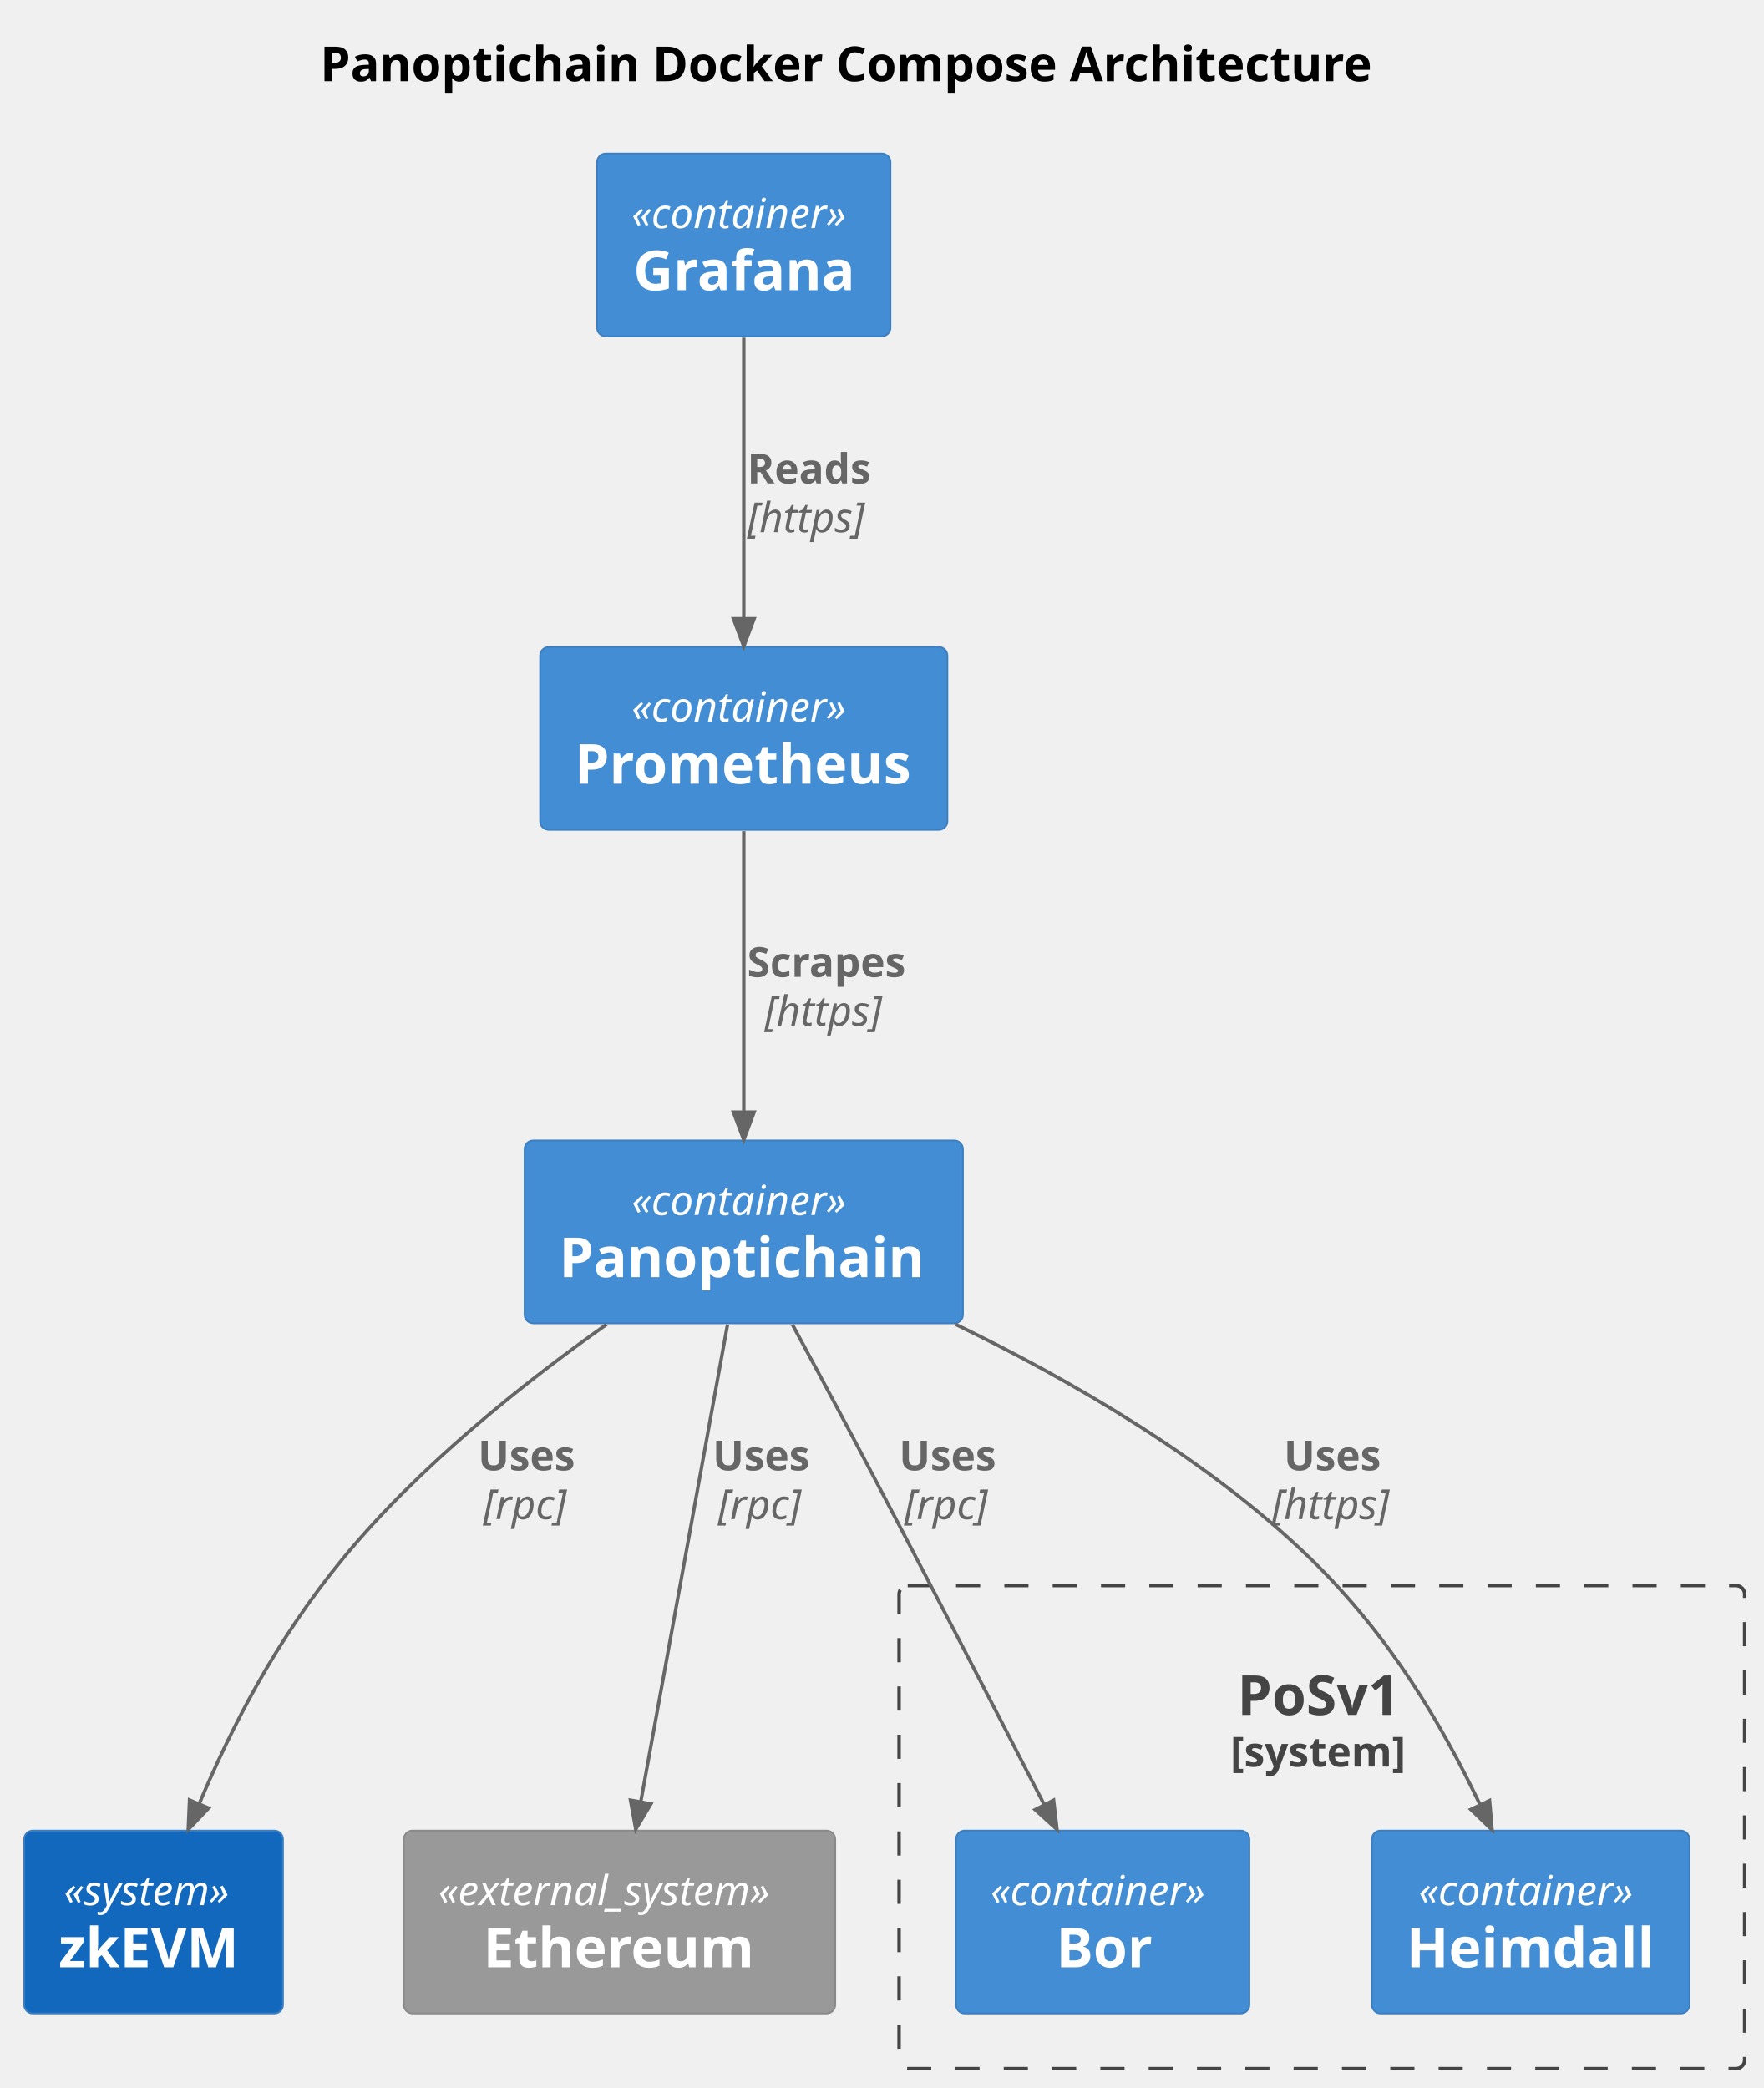
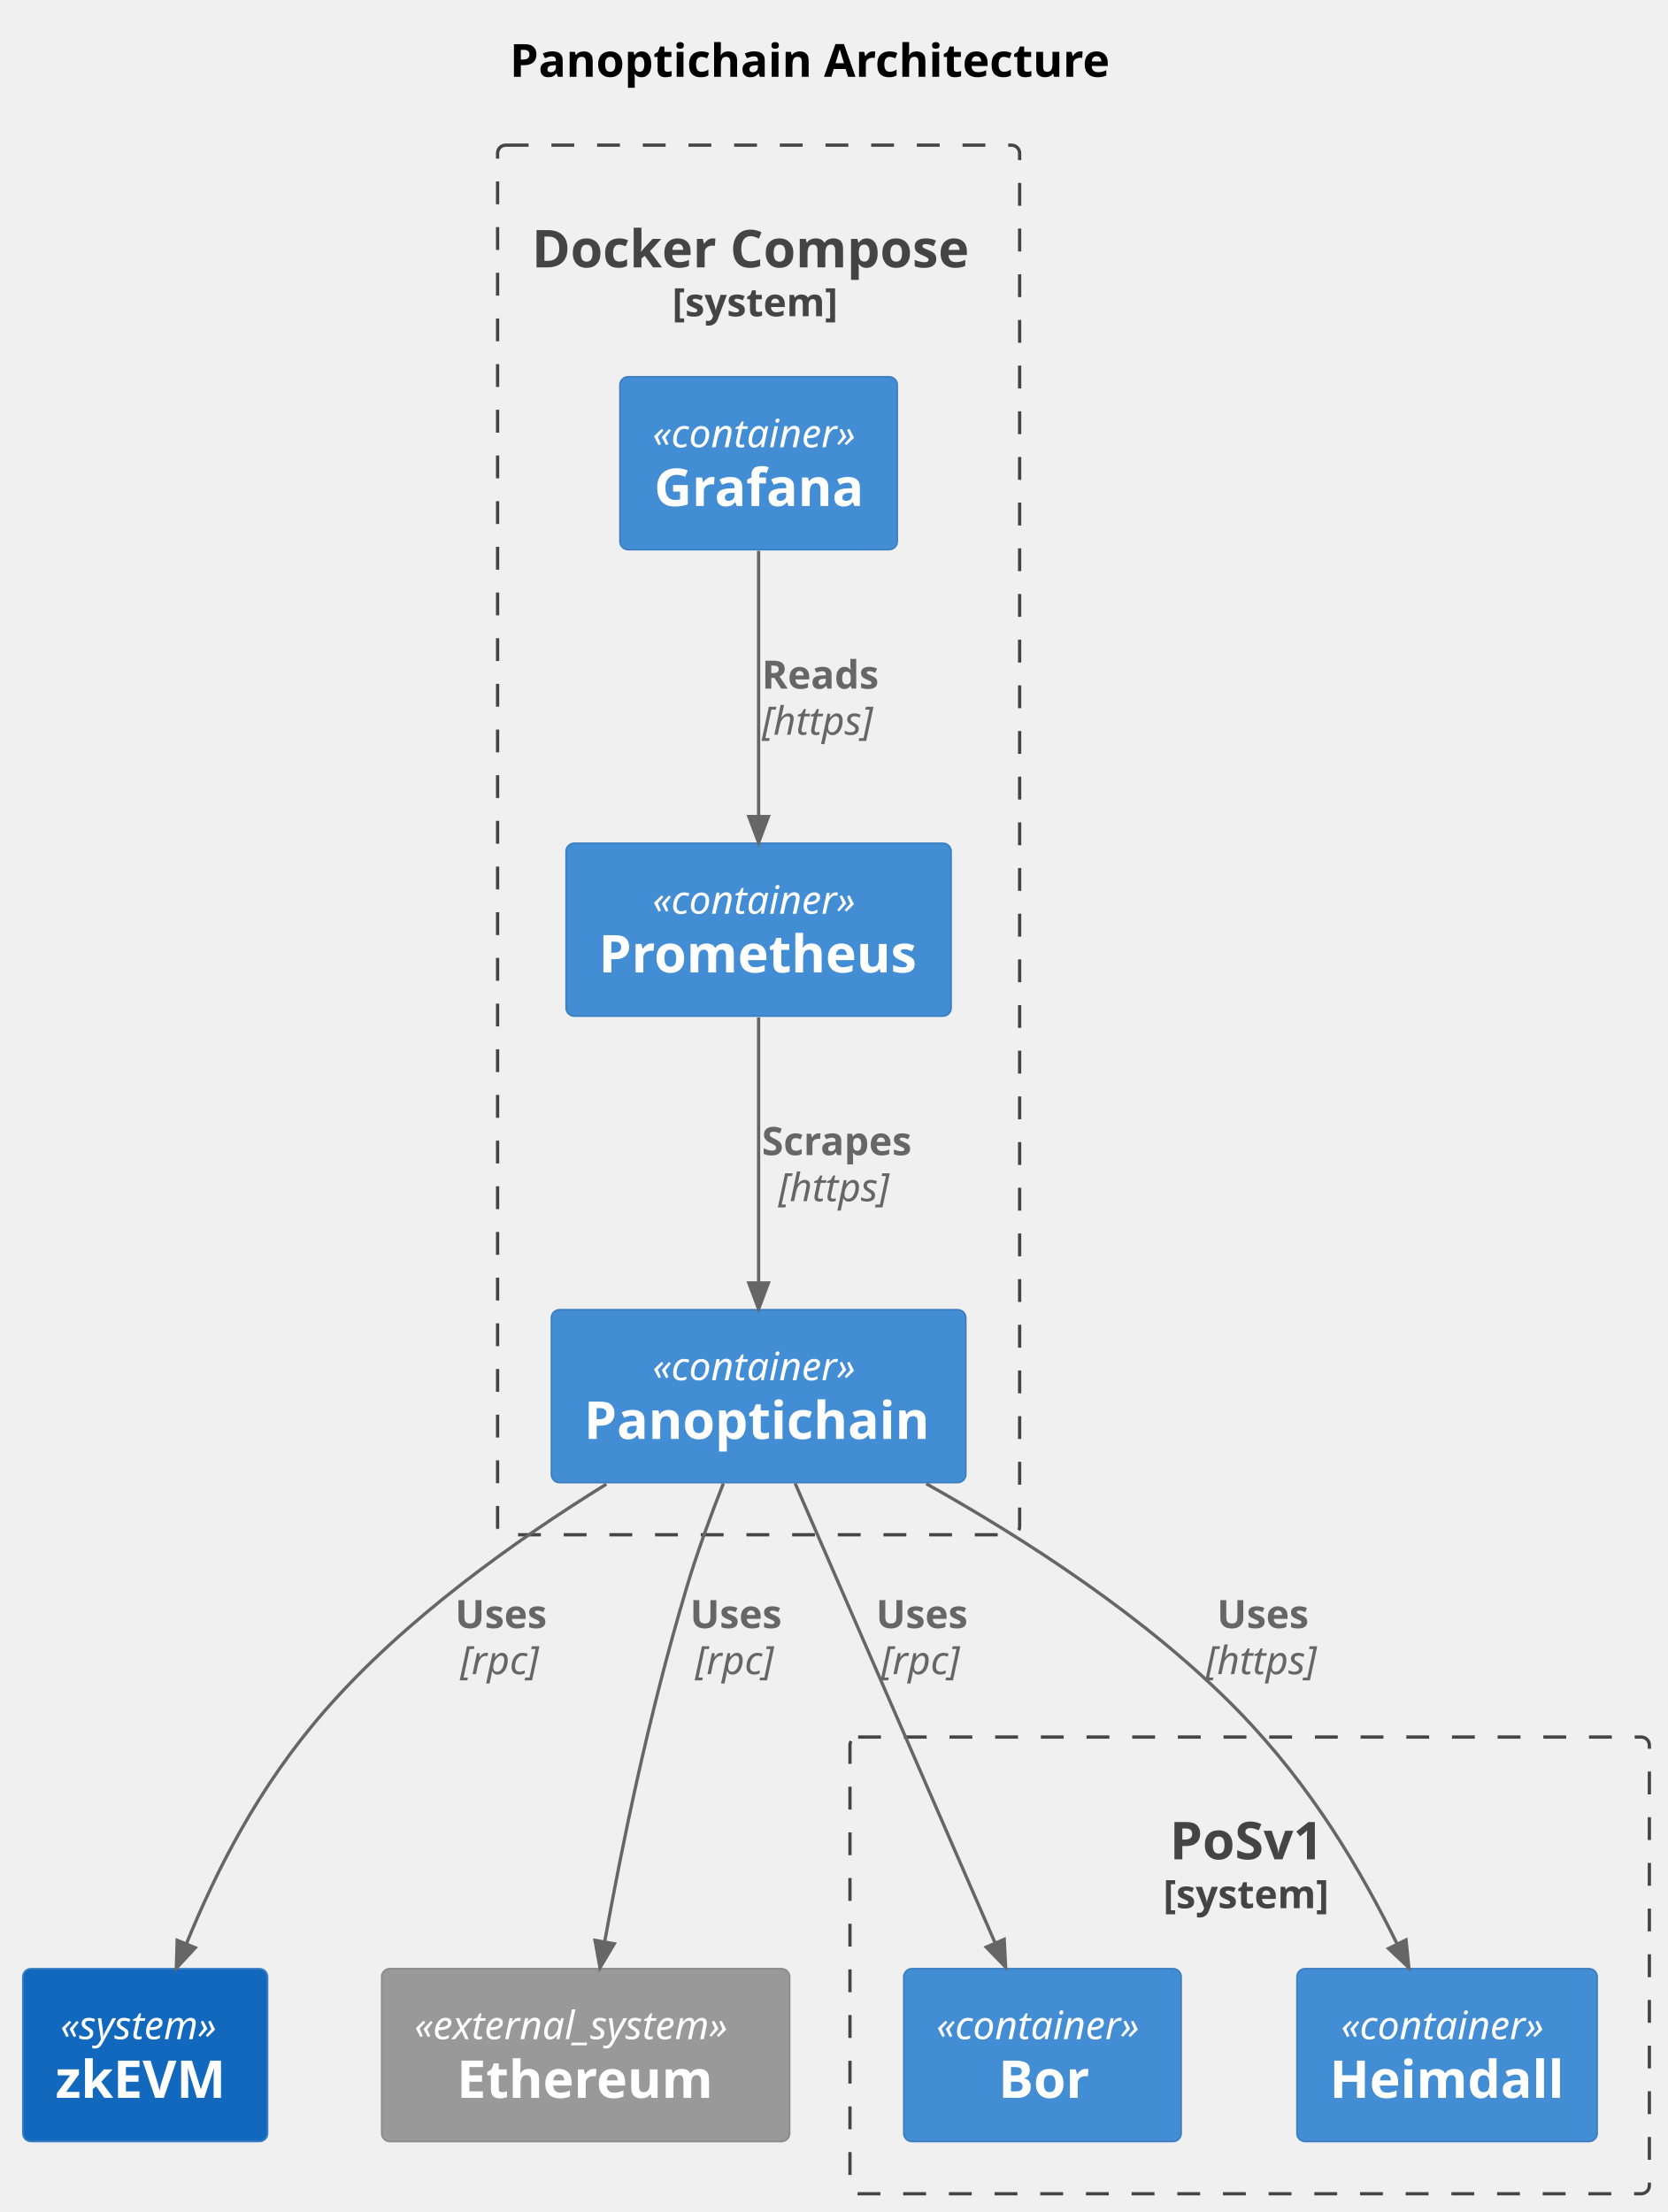
- <svg xmlns="http://www.w3.org/2000/svg" contentStyleType="text/css" height="605px" preserveAspectRatio="none" style="width:511px;height:605px;background:#FFFFFF;" version="1.1" viewBox="0 0 511 605" width="511px" zoomAndPan="magnify">
+ <svg xmlns="http://www.w3.org/2000/svg" contentStyleType="text/css" height="678px" preserveAspectRatio="none" style="width:511px;height:678px;background:#FFFFFF;" version="1.1" viewBox="0 0 511 678" width="511px" zoomAndPan="magnify">
  <defs />
  <g>
-     <text fill="#000000" font-family="sans-serif" font-size="14" font-weight="bold" lengthAdjust="spacing" textLength="312" x="92.75" y="23.535">Panoptichain Docker Compose Architecture</text>
+     <text fill="#000000" font-family="sans-serif" font-size="14" font-weight="bold" lengthAdjust="spacing" textLength="185" x="156.25" y="23.535">Panoptichain Architecture</text>
    <g id="cluster_posv1">
-       <rect fill="none" height="139.98" rx="2.5" ry="2.5" style="stroke:#444444;stroke-width:1.0;stroke-dasharray:7.0,7.0;" width="245" x="260.5" y="459.418" />
-       <text fill="#444444" font-family="sans-serif" font-size="16" font-weight="bold" lengthAdjust="spacing" textLength="49" x="358.5" y="496.887">PoSv1</text>
-       <text fill="#444444" font-family="sans-serif" font-size="12" font-weight="bold" lengthAdjust="spacing" textLength="53" x="356.5" y="511.864">[system]</text>
+       <rect fill="none" height="139.98" rx="2.5" ry="2.5" style="stroke:#444444;stroke-width:1.0;stroke-dasharray:7.0,7.0;" width="245" x="260.5" y="532.418" />
+       <text fill="#444444" font-family="sans-serif" font-size="16" font-weight="bold" lengthAdjust="spacing" textLength="49" x="358.5" y="569.887">PoSv1</text>
+       <text fill="#444444" font-family="sans-serif" font-size="12" font-weight="bold" lengthAdjust="spacing" textLength="53" x="356.5" y="584.864">[system]</text>
+     </g>
+     <g id="cluster_docker">
+       <rect fill="none" height="425.93" rx="2.5" ry="2.5" style="stroke:#444444;stroke-width:1.0;stroke-dasharray:7.0,7.0;" width="160" x="152.5" y="44.488" />
+       <text fill="#444444" font-family="sans-serif" font-size="16" font-weight="bold" lengthAdjust="spacing" textLength="139" x="163" y="81.957">Docker Compose</text>
+       <text fill="#444444" font-family="sans-serif" font-size="12" font-weight="bold" lengthAdjust="spacing" textLength="53" x="206" y="96.934">[system]</text>
    </g>
    <g id="elem_bor">
-       <rect fill="#438DD5" height="52.977" rx="2.5" ry="2.5" style="stroke:#3C7FC0;stroke-width:0.5;" width="85" x="277" y="530.418" />
-       <text fill="#FFFFFF" font-family="sans-serif" font-size="12" font-style="italic" lengthAdjust="spacing" textLength="65" x="287" y="552.02">«container»</text>
-       <text fill="#FFFFFF" font-family="sans-serif" font-size="16" font-weight="bold" lengthAdjust="spacing" textLength="27" x="306" y="570.02">Bor</text>
+       <rect fill="#438DD5" height="52.977" rx="2.5" ry="2.5" style="stroke:#3C7FC0;stroke-width:0.5;" width="85" x="277" y="603.418" />
+       <text fill="#FFFFFF" font-family="sans-serif" font-size="12" font-style="italic" lengthAdjust="spacing" textLength="65" x="287" y="625.02">«container»</text>
+       <text fill="#FFFFFF" font-family="sans-serif" font-size="16" font-weight="bold" lengthAdjust="spacing" textLength="27" x="306" y="643.02">Bor</text>
    </g>
    <g id="elem_heimdall">
-       <rect fill="#438DD5" height="52.977" rx="2.5" ry="2.5" style="stroke:#3C7FC0;stroke-width:0.5;" width="92" x="397.5" y="530.418" />
-       <text fill="#FFFFFF" font-family="sans-serif" font-size="12" font-style="italic" lengthAdjust="spacing" textLength="65" x="411" y="552.02">«container»</text>
-       <text fill="#FFFFFF" font-family="sans-serif" font-size="16" font-weight="bold" lengthAdjust="spacing" textLength="72" x="407.5" y="570.02">Heimdall</text>
+       <rect fill="#438DD5" height="52.977" rx="2.5" ry="2.5" style="stroke:#3C7FC0;stroke-width:0.5;" width="92" x="397.5" y="603.418" />
+       <text fill="#FFFFFF" font-family="sans-serif" font-size="12" font-style="italic" lengthAdjust="spacing" textLength="65" x="411" y="625.02">«container»</text>
+       <text fill="#FFFFFF" font-family="sans-serif" font-size="16" font-weight="bold" lengthAdjust="spacing" textLength="72" x="407.5" y="643.02">Heimdall</text>
+     </g>
+     <g id="elem_panoptichain">
+       <rect fill="#438DD5" height="52.977" rx="2.5" ry="2.5" style="stroke:#3C7FC0;stroke-width:0.5;" width="127" x="169" y="401.448" />
+       <text fill="#FFFFFF" font-family="sans-serif" font-size="12" font-style="italic" lengthAdjust="spacing" textLength="65" x="200" y="423.05">«container»</text>
+       <text fill="#FFFFFF" font-family="sans-serif" font-size="16" font-weight="bold" lengthAdjust="spacing" textLength="107" x="179" y="441.05">Panoptichain</text>
+     </g>
+     <g id="elem_grafana">
+       <rect fill="#438DD5" height="52.977" rx="2.5" ry="2.5" style="stroke:#3C7FC0;stroke-width:0.5;" width="85" x="190" y="115.488" />
+       <text fill="#FFFFFF" font-family="sans-serif" font-size="12" font-style="italic" lengthAdjust="spacing" textLength="65" x="200" y="137.09">«container»</text>
+       <text fill="#FFFFFF" font-family="sans-serif" font-size="16" font-weight="bold" lengthAdjust="spacing" textLength="64" x="200.5" y="155.09">Grafana</text>
+     </g>
+     <g id="elem_prometheus">
+       <rect fill="#438DD5" height="52.977" rx="2.5" ry="2.5" style="stroke:#3C7FC0;stroke-width:0.5;" width="118" x="173.5" y="258.468" />
+       <text fill="#FFFFFF" font-family="sans-serif" font-size="12" font-style="italic" lengthAdjust="spacing" textLength="65" x="200" y="280.07">«container»</text>
+       <text fill="#FFFFFF" font-family="sans-serif" font-size="16" font-weight="bold" lengthAdjust="spacing" textLength="98" x="183.5" y="298.07">Prometheus</text>
    </g>
    <g id="elem_zkevm">
-       <rect fill="#1168BD" height="52.977" rx="2.5" ry="2.5" style="stroke:#3C7FC0;stroke-width:0.5;" width="75" x="7" y="530.418" />
-       <text fill="#FFFFFF" font-family="sans-serif" font-size="12" font-style="italic" lengthAdjust="spacing" textLength="52" x="18.5" y="552.02">«system»</text>
-       <text fill="#FFFFFF" font-family="sans-serif" font-size="16" font-weight="bold" lengthAdjust="spacing" textLength="55" x="17" y="570.02">zkEVM</text>
+       <rect fill="#1168BD" height="52.977" rx="2.5" ry="2.5" style="stroke:#3C7FC0;stroke-width:0.5;" width="75" x="7" y="603.418" />
+       <text fill="#FFFFFF" font-family="sans-serif" font-size="12" font-style="italic" lengthAdjust="spacing" textLength="52" x="18.5" y="625.02">«system»</text>
+       <text fill="#FFFFFF" font-family="sans-serif" font-size="16" font-weight="bold" lengthAdjust="spacing" textLength="55" x="17" y="643.02">zkEVM</text>
    </g>
    <g id="elem_ethereum">
-       <rect fill="#999999" height="52.977" rx="2.5" ry="2.5" style="stroke:#8A8A8A;stroke-width:0.5;" width="125" x="117" y="530.418" />
-       <text fill="#FFFFFF" font-family="sans-serif" font-size="12" font-style="italic" lengthAdjust="spacing" textLength="105" x="127" y="552.02">«external_system»</text>
-       <text fill="#FFFFFF" font-family="sans-serif" font-size="16" font-weight="bold" lengthAdjust="spacing" textLength="79" x="140" y="570.02">Ethereum</text>
-     </g>
-     <g id="elem_panoptichain">
-       <rect fill="#438DD5" height="52.977" rx="2.5" ry="2.5" style="stroke:#3C7FC0;stroke-width:0.5;" width="127" x="152" y="330.448" />
-       <text fill="#FFFFFF" font-family="sans-serif" font-size="12" font-style="italic" lengthAdjust="spacing" textLength="65" x="183" y="352.05">«container»</text>
-       <text fill="#FFFFFF" font-family="sans-serif" font-size="16" font-weight="bold" lengthAdjust="spacing" textLength="107" x="162" y="370.05">Panoptichain</text>
-     </g>
-     <g id="elem_grafana">
-       <rect fill="#438DD5" height="52.977" rx="2.5" ry="2.5" style="stroke:#3C7FC0;stroke-width:0.5;" width="85" x="173" y="44.488" />
-       <text fill="#FFFFFF" font-family="sans-serif" font-size="12" font-style="italic" lengthAdjust="spacing" textLength="65" x="183" y="66.09">«container»</text>
-       <text fill="#FFFFFF" font-family="sans-serif" font-size="16" font-weight="bold" lengthAdjust="spacing" textLength="64" x="183.5" y="84.09">Grafana</text>
-     </g>
-     <g id="elem_prometheus">
-       <rect fill="#438DD5" height="52.977" rx="2.5" ry="2.5" style="stroke:#3C7FC0;stroke-width:0.5;" width="118" x="156.5" y="187.468" />
-       <text fill="#FFFFFF" font-family="sans-serif" font-size="12" font-style="italic" lengthAdjust="spacing" textLength="65" x="183" y="209.07">«container»</text>
-       <text fill="#FFFFFF" font-family="sans-serif" font-size="16" font-weight="bold" lengthAdjust="spacing" textLength="98" x="166.5" y="227.07">Prometheus</text>
+       <rect fill="#999999" height="52.977" rx="2.5" ry="2.5" style="stroke:#8A8A8A;stroke-width:0.5;" width="125" x="117" y="603.418" />
+       <text fill="#FFFFFF" font-family="sans-serif" font-size="12" font-style="italic" lengthAdjust="spacing" textLength="105" x="127" y="625.02">«external_system»</text>
+       <text fill="#FFFFFF" font-family="sans-serif" font-size="16" font-weight="bold" lengthAdjust="spacing" textLength="79" x="140" y="643.02">Ethereum</text>
    </g>
    <g id="link_panoptichain_zkevm">
-       <path d="M175.76,383.738 C151.58,400.838 121.27,424.958 99.5,451.418 C79.7,475.488 67.148,500.445 57.678,522.735 " fill="none" id="panoptichain-to-zkevm" style="stroke:#666666;stroke-width:1.0;" />
-       <polygon fill="#666666" points="54.55,530.098,60.439,523.908,54.917,521.562,54.55,530.098" style="stroke:#666666;stroke-width:1.0;" />
-       <text fill="#666666" font-family="sans-serif" font-size="12" font-weight="bold" lengthAdjust="spacing" textLength="30" x="138.5" y="426.02">Uses</text>
-       <text fill="#666666" font-family="sans-serif" font-size="12" font-style="italic" lengthAdjust="spacing" textLength="27" x="140" y="440.153">[rpc]</text>
+       <path d="M185.83,454.908 C158.2,471.988 123.95,496.338 99.5,524.418 C78.91,548.078 66.32,573.379 57.08,595.869 " fill="none" id="panoptichain-to-zkevm" style="stroke:#666666;stroke-width:1.0;" />
+       <polygon fill="#666666" points="54.04,603.268,59.855,597.009,54.305,594.728,54.04,603.268" style="stroke:#666666;stroke-width:1.0;" />
+       <text fill="#666666" font-family="sans-serif" font-size="12" font-weight="bold" lengthAdjust="spacing" textLength="30" x="139.5" y="499.02">Uses</text>
+       <text fill="#666666" font-family="sans-serif" font-size="12" font-style="italic" lengthAdjust="spacing" textLength="27" x="141" y="513.153">[rpc]</text>
    </g>
    <g id="link_panoptichain_ethereum">
-       <path d="M210.79,383.818 C203.89,421.758 192.541,484.207 185.641,522.147 " fill="none" id="panoptichain-to-ethereum" style="stroke:#666666;stroke-width:1.0;" />
-       <polygon fill="#666666" points="184.21,530.018,188.593,522.684,182.69,521.611,184.21,530.018" style="stroke:#666666;stroke-width:1.0;" />
-       <text fill="#666666" font-family="sans-serif" font-size="12" font-weight="bold" lengthAdjust="spacing" textLength="30" x="206.5" y="426.02">Uses</text>
-       <text fill="#666666" font-family="sans-serif" font-size="12" font-style="italic" lengthAdjust="spacing" textLength="27" x="208" y="440.153">[rpc]</text>
+       <path d="M221.69,454.688 C217.82,464.508 213.65,475.878 210.5,486.418 C198.52,526.568 190.5,566.485 185.31,595.255 " fill="none" id="panoptichain-to-ethereum" style="stroke:#666666;stroke-width:1.0;" />
+       <polygon fill="#666666" points="183.89,603.128,188.263,595.788,182.358,594.723,183.89,603.128" style="stroke:#666666;stroke-width:1.0;" />
+       <text fill="#666666" font-family="sans-serif" font-size="12" font-weight="bold" lengthAdjust="spacing" textLength="30" x="211.5" y="499.02">Uses</text>
+       <text fill="#666666" font-family="sans-serif" font-size="12" font-style="italic" lengthAdjust="spacing" textLength="27" x="213" y="513.153">[rpc]</text>
    </g>
    <g id="link_panoptichain_bor">
-       <path d="M229.63,383.858 C234.67,393.158 240.37,403.748 245.5,413.418 C267.04,454.058 287.89,494.395 302.6,522.985 " fill="none" id="panoptichain-to-bor" style="stroke:#666666;stroke-width:1.0;" />
-       <polygon fill="#666666" points="306.26,530.098,305.267,521.612,299.932,524.357,306.26,530.098" style="stroke:#666666;stroke-width:1.0;" />
-       <text fill="#666666" font-family="sans-serif" font-size="12" font-weight="bold" lengthAdjust="spacing" textLength="30" x="260.5" y="426.02">Uses</text>
-       <text fill="#666666" font-family="sans-serif" font-size="12" font-style="italic" lengthAdjust="spacing" textLength="27" x="262" y="440.153">[rpc]</text>
+       <path d="M243.7,454.668 C260.35,492.958 288.309,557.202 305.019,595.622 " fill="none" id="panoptichain-to-bor" style="stroke:#666666;stroke-width:1.0;" />
+       <polygon fill="#666666" points="308.21,602.958,307.77,594.426,302.268,596.819,308.21,602.958" style="stroke:#666666;stroke-width:1.0;" />
+       <text fill="#666666" font-family="sans-serif" font-size="12" font-weight="bold" lengthAdjust="spacing" textLength="30" x="268.5" y="499.02">Uses</text>
+       <text fill="#666666" font-family="sans-serif" font-size="12" font-style="italic" lengthAdjust="spacing" textLength="27" x="270" y="513.153">[rpc]</text>
    </g>
    <g id="link_panoptichain_heimdall">
-       <path d="M276.87,383.728 C309.97,399.768 349.96,422.798 379.5,451.418 C403.03,474.218 417.959,500.181 428.869,523.001 " fill="none" id="panoptichain-to-heimdall" style="stroke:#666666;stroke-width:1.0;" />
-       <polygon fill="#666666" points="432.32,530.218,431.576,521.707,426.163,524.295,432.32,530.218" style="stroke:#666666;stroke-width:1.0;" />
-       <text fill="#666666" font-family="sans-serif" font-size="12" font-weight="bold" lengthAdjust="spacing" textLength="30" x="372" y="426.02">Uses</text>
-       <text fill="#666666" font-family="sans-serif" font-size="12" font-style="italic" lengthAdjust="spacing" textLength="37" x="368.5" y="440.153">[https]</text>
+       <path d="M283.87,454.768 C314.13,471.708 351.79,495.968 379.5,524.418 C402.21,547.738 417.089,573.335 428.239,595.924 " fill="none" id="panoptichain-to-heimdall" style="stroke:#666666;stroke-width:1.0;" />
+       <polygon fill="#666666" points="431.78,603.098,430.929,594.597,425.549,597.252,431.78,603.098" style="stroke:#666666;stroke-width:1.0;" />
+       <text fill="#666666" font-family="sans-serif" font-size="12" font-weight="bold" lengthAdjust="spacing" textLength="30" x="373" y="499.02">Uses</text>
+       <text fill="#666666" font-family="sans-serif" font-size="12" font-style="italic" lengthAdjust="spacing" textLength="37" x="369.5" y="513.153">[https]</text>
    </g>
    <g id="link_prometheus_panoptichain">
-       <path d="M215.5,240.818 C215.5,266.248 215.5,296.858 215.5,322.238 " fill="none" id="prometheus-to-panoptichain" style="stroke:#666666;stroke-width:1.0;" />
-       <polygon fill="#666666" points="215.5,330.238,218.5,322.238,212.5,322.238,215.5,330.238" style="stroke:#666666;stroke-width:1.0;" />
-       <text fill="#666666" font-family="sans-serif" font-size="12" font-weight="bold" lengthAdjust="spacing" textLength="47" x="216.5" y="283.05">Scrapes</text>
-       <text fill="#666666" font-family="sans-serif" font-size="12" font-style="italic" lengthAdjust="spacing" textLength="37" x="221.5" y="297.183">[https]</text>
+       <path d="M232.5,311.818 C232.5,337.248 232.5,367.858 232.5,393.238 " fill="none" id="prometheus-to-panoptichain" style="stroke:#666666;stroke-width:1.0;" />
+       <polygon fill="#666666" points="232.5,401.238,235.5,393.238,229.5,393.238,232.5,401.238" style="stroke:#666666;stroke-width:1.0;" />
+       <text fill="#666666" font-family="sans-serif" font-size="12" font-weight="bold" lengthAdjust="spacing" textLength="47" x="233.5" y="354.05">Scrapes</text>
+       <text fill="#666666" font-family="sans-serif" font-size="12" font-style="italic" lengthAdjust="spacing" textLength="37" x="238.5" y="368.183">[https]</text>
    </g>
    <g id="link_grafana_prometheus">
-       <path d="M215.5,97.838 C215.5,123.278 215.5,153.888 215.5,179.268 " fill="none" id="grafana-to-prometheus" style="stroke:#666666;stroke-width:1.0;" />
-       <polygon fill="#666666" points="215.5,187.268,218.5,179.268,212.5,179.268,215.5,187.268" style="stroke:#666666;stroke-width:1.0;" />
-       <text fill="#666666" font-family="sans-serif" font-size="12" font-weight="bold" lengthAdjust="spacing" textLength="37" x="216.5" y="140.07">Reads</text>
-       <text fill="#666666" font-family="sans-serif" font-size="12" font-style="italic" lengthAdjust="spacing" textLength="37" x="216.5" y="154.203">[https]</text>
+       <path d="M232.5,168.838 C232.5,194.278 232.5,224.888 232.5,250.268 " fill="none" id="grafana-to-prometheus" style="stroke:#666666;stroke-width:1.0;" />
+       <polygon fill="#666666" points="232.5,258.268,235.5,250.268,229.5,250.268,232.5,258.268" style="stroke:#666666;stroke-width:1.0;" />
+       <text fill="#666666" font-family="sans-serif" font-size="12" font-weight="bold" lengthAdjust="spacing" textLength="37" x="233.5" y="211.07">Reads</text>
+       <text fill="#666666" font-family="sans-serif" font-size="12" font-style="italic" lengthAdjust="spacing" textLength="37" x="233.5" y="225.203">[https]</text>
    </g>
  </g>
</svg>
